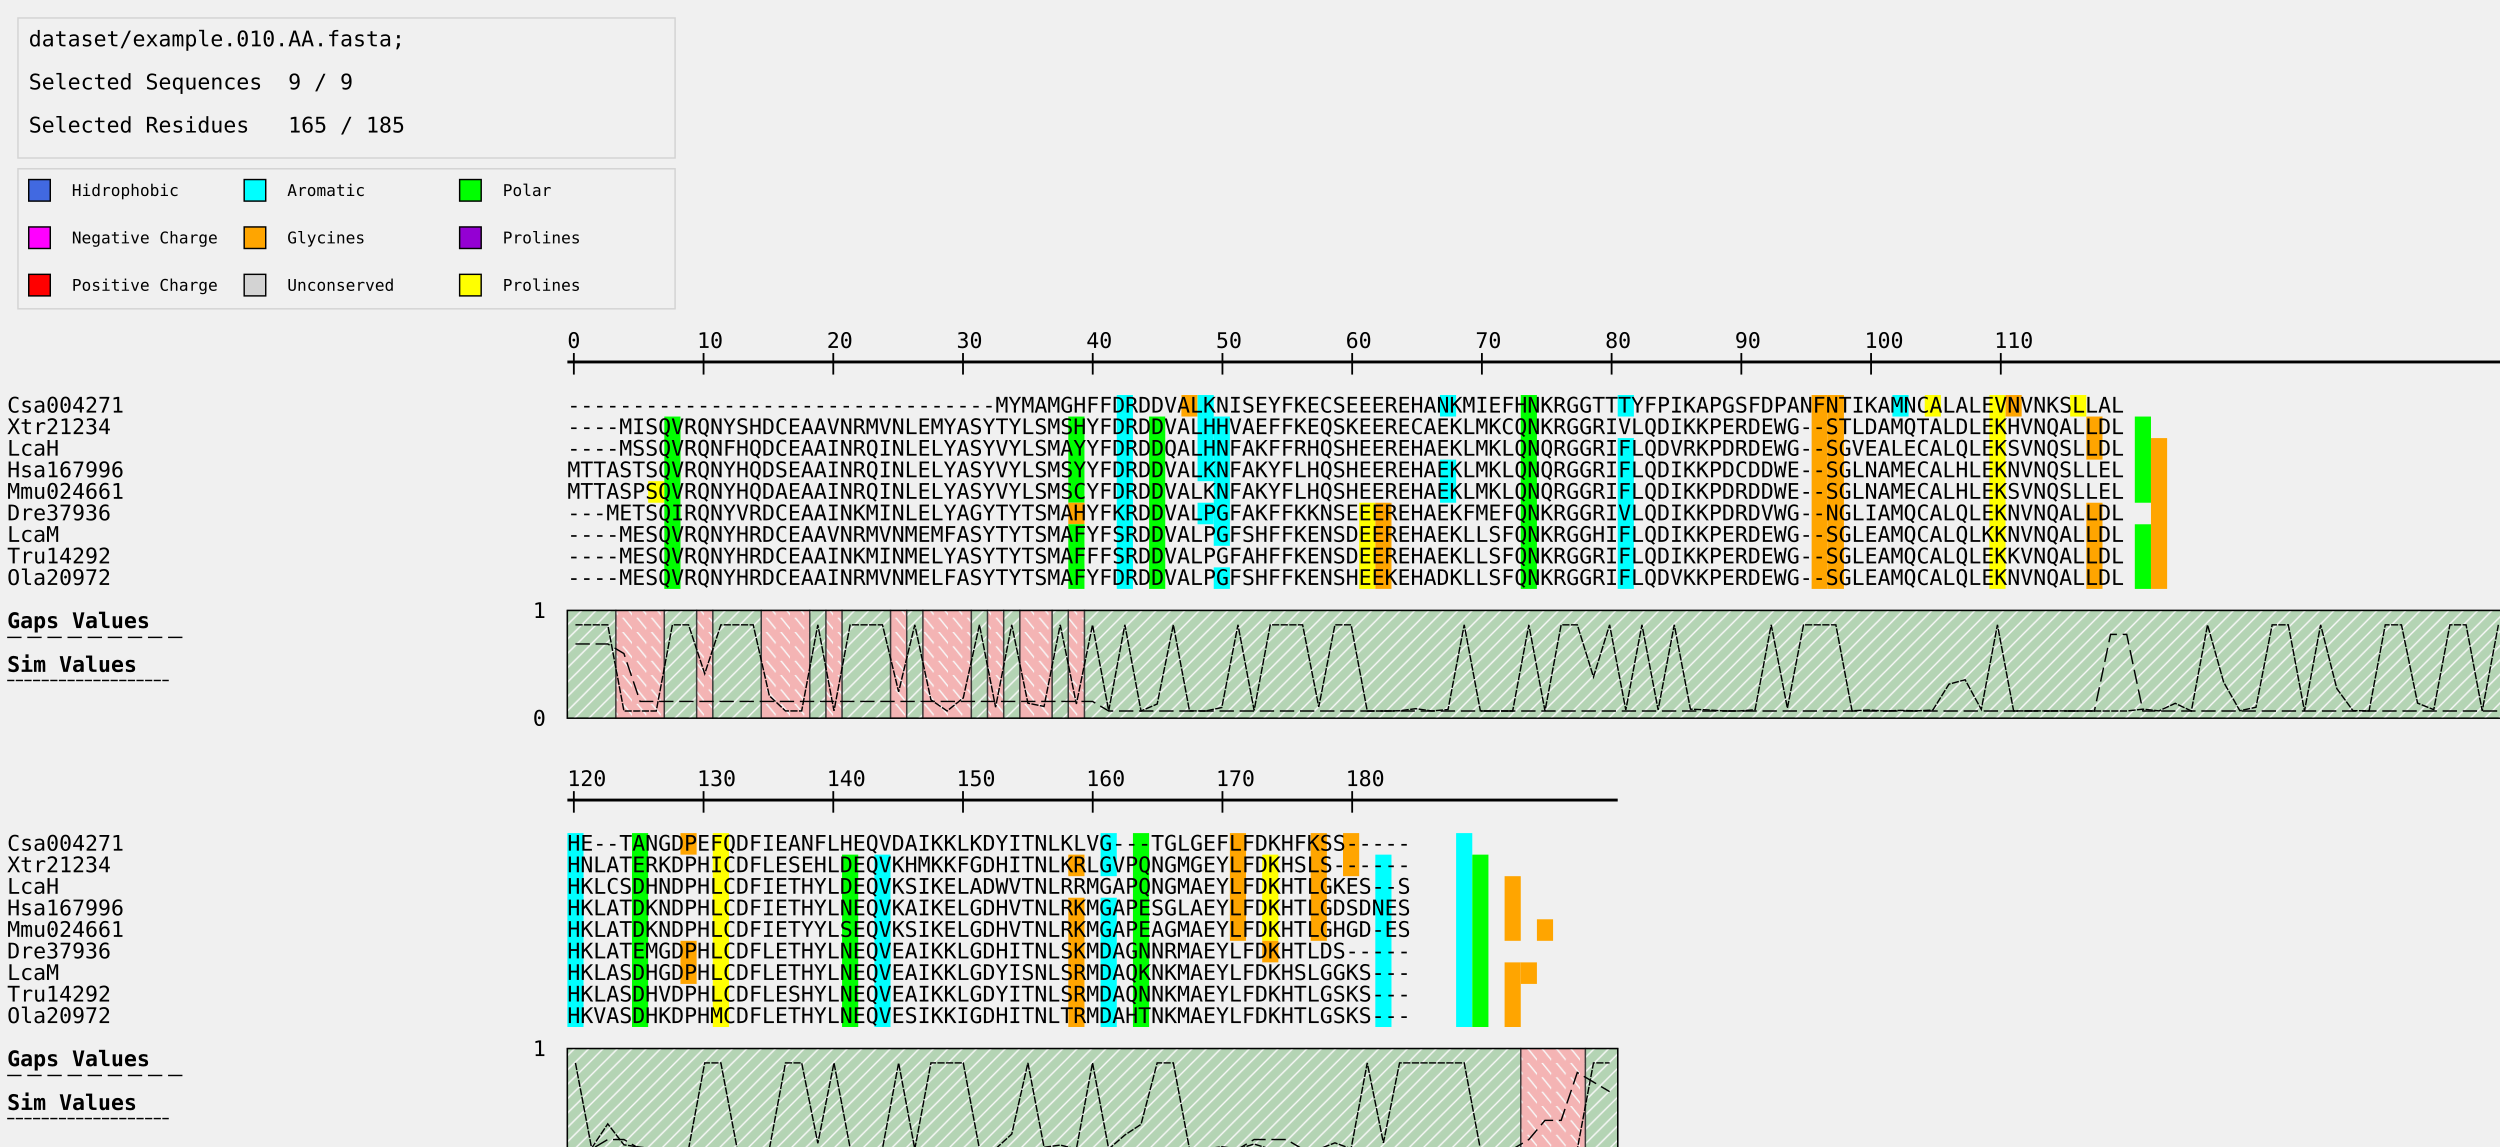
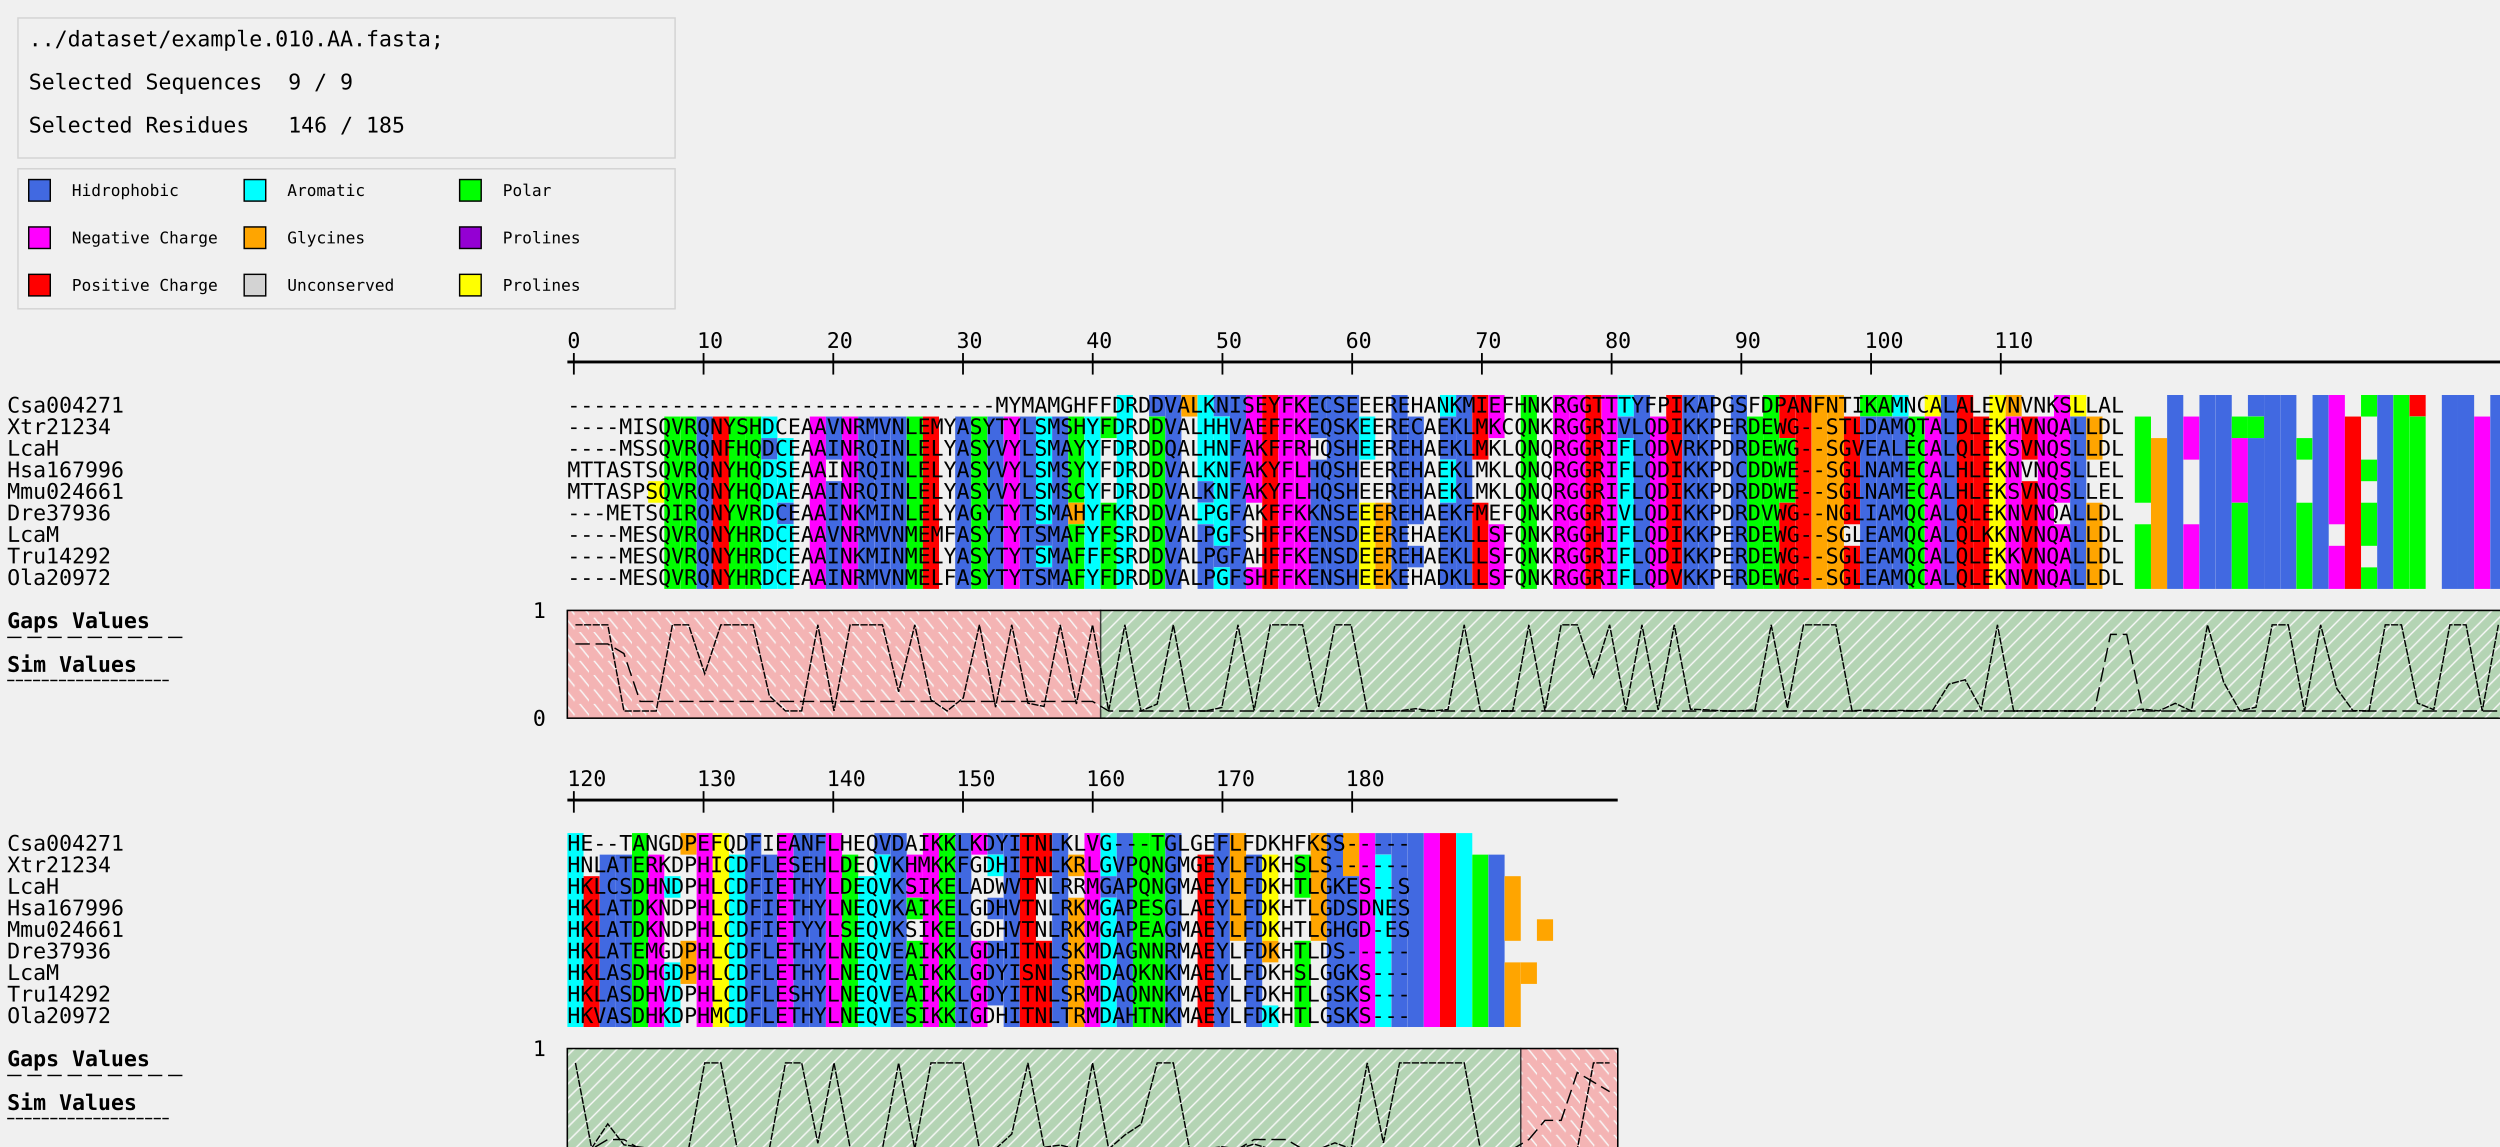
<svg xmlns="http://www.w3.org/2000/svg" version="1.1" viewbox="0 0 1750 845">
-   <pattern id="selected_term_pattern" patternUnits="userSpaceOnUse" width="10" height="10">
+   <pattern id="selected_terminal_pattern" patternUnits="userSpaceOnUse" width="10" height="10">
    <rect width="10" height="10" fill="green" opacity="0.5" />
    <path d="M-1,1 l2,-2 M0,10 l10,-10 M9,11 l2,-2" stroke="white" stroke-width="1" />
  </pattern>
-   <pattern id="rejected_term" patternUnits="userSpaceOnUse" width="10" height="10">
+   <pattern id="rejected_terminal" patternUnits="userSpaceOnUse" width="10" height="10">
    <rect width="10" height="10" fill="red" opacity="0.5" />
    <path d="M2,-2 l-1,1 M10,-10 l0,10 M2,-2 l9,11" stroke="white" stroke-width="1" />
  </pattern>
  <rect style="fill:none;stroke:lightgrey" height="97.5" width="457.5px" x="12.5px" y="12.5" />
-   <text font-family="monospace" font-size="15px" dy=".35em" x="20" y="27" kerning="0" text-anchor="start" lengthAdjust="spacingAndGlyphs" textLength="326.25" style="font-weight:100" xml:space="preserve">dataset/example.010.AA.fasta;</text>
+   <text font-family="monospace" font-size="15px" dy=".35em" x="20" y="27" kerning="0" text-anchor="start" lengthAdjust="spacingAndGlyphs" textLength="360" style="font-weight:100" xml:space="preserve">../dataset/example.010.AA.fasta;</text>
  <text font-family="monospace" font-size="15px" dy=".35em" x="20" y="57" kerning="0" text-anchor="start" lengthAdjust="spacingAndGlyphs" textLength="243.75" style="font-weight:100" xml:space="preserve">Selected Sequences 	9 / 9</text>
-   <text font-family="monospace" font-size="15px" dy=".35em" x="20" y="87" kerning="0" text-anchor="start" lengthAdjust="spacingAndGlyphs" textLength="282.75" style="font-weight:100" xml:space="preserve">Selected Residues 		165 / 185</text>
+   <text font-family="monospace" font-size="15px" dy=".35em" x="20" y="87" kerning="0" text-anchor="start" lengthAdjust="spacingAndGlyphs" textLength="282.75" style="font-weight:100" xml:space="preserve">Selected Residues 		146 / 185</text>
  <rect style="fill:none;stroke:lightgrey" height="97.5" width="457.5px" x="12.5px" y="117.5" />
  <rect style="fill:royalblue;stroke:black;stroke-width:1px" height="15" width="15px" x="20px" y="125" />
  <text font-family="monospace" font-size="11.25px" dy=".35em" x="50" y="132.5" kerning="0" text-anchor="start" lengthAdjust="spacingAndGlyphs" textLength="82.5" style="font-weight:100" xml:space="preserve">Hidrophobic</text>
  <rect style="fill:aqua;stroke:black;stroke-width:1px" height="15" width="15px" x="170px" y="125" />
  <text font-family="monospace" font-size="11.25px" dy=".35em" x="200" y="132.5" kerning="0" text-anchor="start" lengthAdjust="spacingAndGlyphs" textLength="60" style="font-weight:100" xml:space="preserve">Aromatic</text>
  <rect style="fill:lime;stroke:black;stroke-width:1px" height="15" width="15px" x="320px" y="125" />
  <text font-family="monospace" font-size="11.25px" dy=".35em" x="350" y="132.5" kerning="0" text-anchor="start" lengthAdjust="spacingAndGlyphs" textLength="37.5" style="font-weight:100" xml:space="preserve">Polar</text>
  <rect style="fill:magenta;stroke:black;stroke-width:1px" height="15" width="15px" x="20px" y="158" />
  <text font-family="monospace" font-size="11.25px" dy=".35em" x="50" y="165.5" kerning="0" text-anchor="start" lengthAdjust="spacingAndGlyphs" textLength="112.5" style="font-weight:100" xml:space="preserve">Negative Charge</text>
  <rect style="fill:orange;stroke:black;stroke-width:1px" height="15" width="15px" x="170px" y="158" />
  <text font-family="monospace" font-size="11.25px" dy=".35em" x="200" y="165.5" kerning="0" text-anchor="start" lengthAdjust="spacingAndGlyphs" textLength="60" style="font-weight:100" xml:space="preserve">Glycines</text>
  <rect style="fill:darkviolet;stroke:black;stroke-width:1px" height="15" width="15px" x="320px" y="158" />
  <text font-family="monospace" font-size="11.25px" dy=".35em" x="350" y="165.5" kerning="0" text-anchor="start" lengthAdjust="spacingAndGlyphs" textLength="60" style="font-weight:100" xml:space="preserve">Prolines</text>
  <rect style="fill:red;stroke:black;stroke-width:1px" height="15" width="15px" x="20px" y="191" />
  <text font-family="monospace" font-size="11.25px" dy=".35em" x="50" y="198.5" kerning="0" text-anchor="start" lengthAdjust="spacingAndGlyphs" textLength="112.5" style="font-weight:100" xml:space="preserve">Positive Charge</text>
  <rect style="fill:lightgrey;stroke:black;stroke-width:1px" height="15" width="15px" x="170px" y="191" />
  <text font-family="monospace" font-size="11.25px" dy=".35em" x="200" y="198.5" kerning="0" text-anchor="start" lengthAdjust="spacingAndGlyphs" textLength="82.5" style="font-weight:100" xml:space="preserve">Unconserved</text>
  <rect style="fill:yellow;stroke:black;stroke-width:1px" height="15" width="15px" x="320px" y="191" />
  <text font-family="monospace" font-size="11.25px" dy=".35em" x="350" y="198.5" kerning="0" text-anchor="start" lengthAdjust="spacingAndGlyphs" textLength="60" style="font-weight:100" xml:space="preserve">Prolines</text>
  <text font-family="monospace" font-size="15px" dy=".35em" x="395" y="237" kerning="0" text-anchor="start" lengthAdjust="spacingAndGlyphs" textLength="1350" style="font-weight:100" xml:space="preserve">0         10        20        30        40        50        60        70        80        90        100       110       </text>
  <text font-family="monospace" font-size="15px" dy=".35em" x="395" y="252" kerning="0" text-anchor="start" lengthAdjust="spacingAndGlyphs" textLength="1350" style="font-weight:100" xml:space="preserve">|         |         |         |         |         |         |         |         |         |         |         |         </text>
  <line x1="395" x2="1745" y1="252" y2="252" style="stroke:rgb(0,0,0);stroke-width:2" />
  <rect style="fill:yellow" height="15" width="11.25px" x="451.25" y="335" />
  <rect style="fill:lime" height="120" width="11.25px" x="462.5" y="290" />
+   <rect style="fill:lime" height="120" width="11.25px" x="473.75" y="290" />
+   <rect style="fill:royalblue" height="120" width="11.25px" x="485" y="290" />
+   <rect style="fill:red" height="120" width="11.25px" x="496.25" y="290" />
+   <rect style="fill:lime" height="120" width="11.25px" x="507.5" y="290" />
+   <rect style="fill:lime" height="120" width="11.25px" x="518.75" y="290" />
+   <rect style="fill:aqua" height="15" width="11.25px" x="530" y="290" />
+   <rect style="fill:royalblue" height="15" width="11.25px" x="530" y="305" />
+   <rect style="fill:aqua" height="90" width="11.25px" x="530" y="320" />
+   <rect style="fill:aqua" height="45" width="11.25px" x="541.25" y="305" />
+   <rect style="fill:royalblue" height="15" width="11.25px" x="541.25" y="350" />
+   <rect style="fill:aqua" height="45" width="11.25px" x="541.25" y="365" />
+   <rect style="fill:magenta" height="120" width="11.25px" x="563.75" y="290" />
+   <rect style="fill:royalblue" height="30" width="11.25px" x="575" y="290" />
+   <rect style="fill:royalblue" height="75" width="11.25px" x="575" y="335" />
+   <rect style="fill:magenta" height="120" width="11.25px" x="586.25" y="290" />
+   <rect style="fill:royalblue" height="120" width="11.25px" x="597.5" y="290" />
+   <rect style="fill:royalblue" height="120" width="11.25px" x="608.75" y="290" />
+   <rect style="fill:royalblue" height="120" width="11.25px" x="620" y="290" />
+   <rect style="fill:lime" height="120" width="11.25px" x="631.25" y="290" />
+   <rect style="fill:red" height="120" width="11.25px" x="642.5" y="290" />
+   <rect style="fill:royalblue" height="120" width="11.25px" x="665" y="290" />
+   <rect style="fill:lime" height="120" width="11.25px" x="676.25" y="290" />
+   <rect style="fill:royalblue" height="120" width="11.25px" x="687.5" y="290" />
+   <rect style="fill:magenta" height="120" width="11.25px" x="698.75" y="290" />
+   <rect style="fill:royalblue" height="120" width="11.25px" x="710" y="290" />
+   <rect style="fill:aqua" height="75" width="11.25px" x="721.25" y="290" />
+   <rect style="fill:royalblue" height="15" width="11.25px" x="721.25" y="365" />
+   <rect style="fill:aqua" height="15" width="11.25px" x="721.25" y="380" />
+   <rect style="fill:royalblue" height="15" width="11.25px" x="721.25" y="395" />
+   <rect style="fill:royalblue" height="120" width="11.25px" x="732.5" y="290" />
  <rect style="fill:lime" height="60" width="11.25px" x="743.75" y="290" />
  <rect style="fill:orange" height="15" width="11.25px" x="743.75" y="350" />
  <rect style="fill:lime" height="45" width="11.25px" x="743.75" y="365" />
+   <rect style="fill:aqua" height="120" width="11.25px" x="755" y="290" />
+   <rect style="fill:lime" height="15" width="11.25px" x="766.25" y="290" />
+   <rect style="fill:lime" height="60" width="11.25px" x="766.25" y="350" />
  <rect style="fill:aqua" height="135" width="11.25px" x="777.5" y="275" />
+   <rect style="fill:royalblue" height="15" width="11.25px" x="800" y="275" />
  <rect style="fill:lime" height="120" width="11.25px" x="800" y="290" />
+   <rect style="fill:royalblue" height="135" width="11.25px" x="811.25" y="275" />
  <rect style="fill:orange" height="15" width="11.25px" x="822.5" y="275" />
  <rect style="fill:aqua" height="60" width="11.25px" x="833.75" y="275" />
+   <rect style="fill:royalblue" height="15" width="11.25px" x="833.75" y="335" />
  <rect style="fill:aqua" height="15" width="11.25px" x="833.75" y="350" />
+   <rect style="fill:royalblue" height="45" width="11.25px" x="833.75" y="365" />
+   <rect style="fill:royalblue" height="15" width="11.25px" x="845" y="275" />
  <rect style="fill:aqua" height="90" width="11.25px" x="845" y="290" />
+   <rect style="fill:royalblue" height="15" width="11.25px" x="845" y="380" />
  <rect style="fill:aqua" height="15" width="11.25px" x="845" y="395" />
+   <rect style="fill:royalblue" height="135" width="11.25px" x="856.25" y="275" />
+   <rect style="fill:magenta" height="75" width="11.25px" x="867.5" y="275" />
+   <rect style="fill:magenta" height="15" width="11.25px" x="867.5" y="395" />
+   <rect style="fill:red" height="135" width="11.25px" x="878.75" y="275" />
+   <rect style="fill:magenta" height="135" width="11.25px" x="890" y="275" />
+   <rect style="fill:magenta" height="135" width="11.25px" x="901.25" y="275" />
+   <rect style="fill:royalblue" height="30" width="11.25px" x="912.5" y="275" />
+   <rect style="fill:royalblue" height="90" width="11.25px" x="912.5" y="320" />
+   <rect style="fill:royalblue" height="135" width="11.25px" x="923.75" y="275" />
+   <rect style="fill:royalblue" height="135" width="11.25px" x="935" y="275" />
+   <rect style="fill:aqua" height="30" width="11.25px" x="946.25" y="290" />
  <rect style="fill:yellow" height="60" width="11.25px" x="946.25" y="350" />
  <rect style="fill:orange" height="60" width="11.25px" x="957.5" y="350" />
+   <rect style="fill:royalblue" height="135" width="11.25px" x="968.75" y="275" />
+   <rect style="fill:royalblue" height="75" width="11.25px" x="980" y="290" />
+   <rect style="fill:royalblue" height="15" width="11.25px" x="980" y="380" />
  <rect style="fill:aqua" height="15" width="11.25px" x="1002.5" y="275" />
+   <rect style="fill:royalblue" height="30" width="11.25px" x="1002.5" y="290" />
  <rect style="fill:aqua" height="30" width="11.25px" x="1002.5" y="320" />
+   <rect style="fill:royalblue" height="60" width="11.25px" x="1002.5" y="350" />
+   <rect style="fill:royalblue" height="135" width="11.25px" x="1013.75" y="275" />
+   <rect style="fill:red" height="45" width="11.25px" x="1025" y="275" />
+   <rect style="fill:red" height="60" width="11.25px" x="1025" y="350" />
+   <rect style="fill:magenta" height="30" width="11.25px" x="1036.25" y="275" />
+   <rect style="fill:magenta" height="45" width="11.25px" x="1036.25" y="365" />
  <rect style="fill:lime" height="135" width="11.25px" x="1058.75" y="275" />
+   <rect style="fill:magenta" height="135" width="11.25px" x="1081.25" y="275" />
+   <rect style="fill:magenta" height="135" width="11.25px" x="1092.5" y="275" />
+   <rect style="fill:red" height="135" width="11.25px" x="1103.75" y="275" />
+   <rect style="fill:magenta" height="135" width="11.25px" x="1115" y="275" />
  <rect style="fill:aqua" height="15" width="11.25px" x="1126.25" y="275" />
+   <rect style="fill:royalblue" height="15" width="11.25px" x="1126.25" y="290" />
  <rect style="fill:aqua" height="105" width="11.25px" x="1126.25" y="305" />
+   <rect style="fill:royalblue" height="135" width="11.25px" x="1137.5" y="275" />
+   <rect style="fill:magenta" height="120" width="11.25px" x="1148.75" y="290" />
+   <rect style="fill:red" height="135" width="11.25px" x="1160" y="275" />
+   <rect style="fill:royalblue" height="135" width="11.25px" x="1171.25" y="275" />
+   <rect style="fill:royalblue" height="135" width="11.25px" x="1182.5" y="275" />
+   <rect style="fill:royalblue" height="135" width="11.25px" x="1205" y="275" />
+   <rect style="fill:lime" height="120" width="11.25px" x="1216.25" y="290" />
+   <rect style="fill:lime" height="135" width="11.25px" x="1227.5" y="275" />
+   <rect style="fill:red" height="30" width="11.25px" x="1238.75" y="275" />
+   <rect style="fill:lime" height="45" width="11.25px" x="1238.75" y="305" />
+   <rect style="fill:red" height="60" width="11.25px" x="1238.75" y="350" />
+   <rect style="fill:red" height="135" width="11.25px" x="1250" y="275" />
  <rect style="fill:orange" height="135" width="11.25px" x="1261.25" y="275" />
  <rect style="fill:orange" height="135" width="11.25px" x="1272.5" y="275" />
+   <rect style="fill:red" height="75" width="11.25px" x="1283.75" y="290" />
+   <rect style="fill:red" height="30" width="11.25px" x="1283.75" y="380" />
+   <rect style="fill:lime" height="15" width="11.25px" x="1295" y="275" />
+   <rect style="fill:royalblue" height="120" width="11.25px" x="1295" y="290" />
+   <rect style="fill:lime" height="15" width="11.25px" x="1306.25" y="275" />
+   <rect style="fill:royalblue" height="120" width="11.25px" x="1306.25" y="290" />
  <rect style="fill:aqua" height="15" width="11.25px" x="1317.5" y="275" />
+   <rect style="fill:royalblue" height="120" width="11.25px" x="1317.5" y="290" />
+   <rect style="fill:lime" height="120" width="11.25px" x="1328.75" y="290" />
  <rect style="fill:yellow" height="15" width="11.25px" x="1340" y="275" />
+   <rect style="fill:magenta" height="120" width="11.25px" x="1340" y="290" />
+   <rect style="fill:royalblue" height="135" width="11.25px" x="1351.25" y="275" />
+   <rect style="fill:red" height="135" width="11.25px" x="1362.5" y="275" />
+   <rect style="fill:red" height="120" width="11.25px" x="1373.75" y="290" />
  <rect style="fill:yellow" height="135" width="11.25px" x="1385" y="275" />
  <rect style="fill:orange" height="15" width="11.25px" x="1396.25" y="275" />
+   <rect style="fill:magenta" height="120" width="11.25px" x="1396.25" y="290" />
+   <rect style="fill:red" height="30" width="11.25px" x="1407.5" y="290" />
+   <rect style="fill:red" height="75" width="11.25px" x="1407.5" y="335" />
+   <rect style="fill:magenta" height="120" width="11.25px" x="1418.75" y="290" />
+   <rect style="fill:magenta" height="75" width="11.25px" x="1430" y="275" />
+   <rect style="fill:magenta" height="45" width="11.25px" x="1430" y="365" />
  <rect style="fill:yellow" height="15" width="11.25px" x="1441.25" y="275" />
+   <rect style="fill:royalblue" height="120" width="11.25px" x="1441.25" y="290" />
  <rect style="fill:orange" height="30" width="11.25px" x="1452.5" y="290" />
  <rect style="fill:orange" height="60" width="11.25px" x="1452.5" y="350" />
  <rect style="fill:lime" height="60" width="11.25px" x="1486.25" y="290" />
  <rect style="fill:lime" height="45" width="11.25px" x="1486.25" y="365" />
  <rect style="fill:orange" height="105" width="11.25px" x="1497.5" y="305" />
+   <rect style="fill:royalblue" height="135" width="11.25px" x="1508.75" y="275" />
+   <rect style="fill:magenta" height="30" width="11.25px" x="1520" y="290" />
+   <rect style="fill:magenta" height="45" width="11.25px" x="1520" y="365" />
+   <rect style="fill:royalblue" height="135" width="11.25px" x="1531.25" y="275" />
+   <rect style="fill:royalblue" height="135" width="11.25px" x="1542.5" y="275" />
+   <rect style="fill:lime" height="15" width="11.25px" x="1553.75" y="290" />
+   <rect style="fill:magenta" height="45" width="11.25px" x="1553.75" y="305" />
+   <rect style="fill:lime" height="60" width="11.25px" x="1553.75" y="350" />
+   <rect style="fill:royalblue" height="15" width="11.25px" x="1565" y="275" />
+   <rect style="fill:lime" height="15" width="11.25px" x="1565" y="290" />
+   <rect style="fill:royalblue" height="105" width="11.25px" x="1565" y="305" />
+   <rect style="fill:royalblue" height="135" width="11.25px" x="1576.25" y="275" />
+   <rect style="fill:royalblue" height="135" width="11.25px" x="1587.5" y="275" />
+   <rect style="fill:lime" height="15" width="11.25px" x="1598.75" y="305" />
+   <rect style="fill:lime" height="60" width="11.25px" x="1598.75" y="350" />
+   <rect style="fill:royalblue" height="135" width="11.25px" x="1610" y="275" />
+   <rect style="fill:magenta" height="90" width="11.25px" x="1621.25" y="275" />
+   <rect style="fill:magenta" height="30" width="11.25px" x="1621.25" y="380" />
+   <rect style="fill:red" height="120" width="11.25px" x="1632.5" y="290" />
+   <rect style="fill:lime" height="15" width="11.25px" x="1643.75" y="275" />
+   <rect style="fill:lime" height="15" width="11.25px" x="1643.75" y="320" />
+   <rect style="fill:lime" height="30" width="11.25px" x="1643.75" y="350" />
+   <rect style="fill:lime" height="15" width="11.25px" x="1643.75" y="395" />
+   <rect style="fill:royalblue" height="135" width="11.25px" x="1655" y="275" />
+   <rect style="fill:lime" height="135" width="11.25px" x="1666.25" y="275" />
+   <rect style="fill:red" height="15" width="11.25px" x="1677.5" y="275" />
+   <rect style="fill:lime" height="120" width="11.25px" x="1677.5" y="290" />
+   <rect style="fill:royalblue" height="135" width="11.25px" x="1700" y="275" />
+   <rect style="fill:royalblue" height="135" width="11.25px" x="1711.25" y="275" />
+   <rect style="fill:magenta" height="120" width="11.25px" x="1722.5" y="290" />
+   <rect style="fill:royalblue" height="135" width="11.25px" x="1733.75" y="275" />
  <text font-family="monospace" font-size="15px" dy=".35em" x="5" y="282" kerning="0" text-anchor="start" textLength="101.25" style="font-weight:100">Csa004271</text>
  <text font-family="monospace" font-size="15px" dy=".35em" x="395" y="282" kerning="0" text-anchor="start" lengthAdjust="spacingAndGlyphs" textLength="1350" style="font-weight:100">---------------------------------MYMAMGHFFDRDDVALKNISEYFKECSEEEREHANKMIEFHNKRGGTTTYFPIKAPGSFDPANFNTIKAMNCALALEVNVNKSLLAL</text>
  <text font-family="monospace" font-size="15px" dy=".35em" x="5" y="297" kerning="0" text-anchor="start" textLength="90" style="font-weight:100">Xtr21234</text>
  <text font-family="monospace" font-size="15px" dy=".35em" x="395" y="297" kerning="0" text-anchor="start" lengthAdjust="spacingAndGlyphs" textLength="1350" style="font-weight:100">----MISQVRQNYSHDCEAAVNRMVNLEMYASYTYLSMSHYFDRDDVALHHVAEFFKEQSKEERECAEKLMKCQNKRGGRIVLQDIKKPERDEWG--STLDAMQTALDLEKHVNQALLDL</text>
  <text font-family="monospace" font-size="15px" dy=".35em" x="5" y="312" kerning="0" text-anchor="start" textLength="45" style="font-weight:100">LcaH</text>
  <text font-family="monospace" font-size="15px" dy=".35em" x="395" y="312" kerning="0" text-anchor="start" lengthAdjust="spacingAndGlyphs" textLength="1350" style="font-weight:100">----MSSQVRQNFHQDCEAAINRQINLELYASYVYLSMAYYFDRDDQALHNFAKFFRHQSHEEREHAEKLMKLQNQRGGRIFLQDVRKPDRDEWG--SGVEALECALQLEKSVNQSLLDL</text>
  <text font-family="monospace" font-size="15px" dy=".35em" x="5" y="327" kerning="0" text-anchor="start" textLength="101.25" style="font-weight:100">Hsa167996</text>
  <text font-family="monospace" font-size="15px" dy=".35em" x="395" y="327" kerning="0" text-anchor="start" lengthAdjust="spacingAndGlyphs" textLength="1350" style="font-weight:100">MTTASTSQVRQNYHQDSEAAINRQINLELYASYVYLSMSYYFDRDDVALKNFAKYFLHQSHEEREHAEKLMKLQNQRGGRIFLQDIKKPDCDDWE--SGLNAMECALHLEKNVNQSLLEL</text>
  <text font-family="monospace" font-size="15px" dy=".35em" x="5" y="342" kerning="0" text-anchor="start" textLength="101.25" style="font-weight:100">Mmu024661</text>
  <text font-family="monospace" font-size="15px" dy=".35em" x="395" y="342" kerning="0" text-anchor="start" lengthAdjust="spacingAndGlyphs" textLength="1350" style="font-weight:100">MTTASPSQVRQNYHQDAEAAINRQINLELYASYVYLSMSCYFDRDDVALKNFAKYFLHQSHEEREHAEKLMKLQNQRGGRIFLQDIKKPDRDDWE--SGLNAMECALHLEKSVNQSLLEL</text>
  <text font-family="monospace" font-size="15px" dy=".35em" x="5" y="357" kerning="0" text-anchor="start" textLength="90" style="font-weight:100">Dre37936</text>
  <text font-family="monospace" font-size="15px" dy=".35em" x="395" y="357" kerning="0" text-anchor="start" lengthAdjust="spacingAndGlyphs" textLength="1350" style="font-weight:100">---METSQIRQNYVRDCEAAINKMINLELYAGYTYTSMAHYFKRDDVALPGFAKFFKKNSEEEREHAEKFMEFQNKRGGRIVLQDIKKPDRDVWG--NGLIAMQCALQLEKNVNQALLDL</text>
  <text font-family="monospace" font-size="15px" dy=".35em" x="5" y="372" kerning="0" text-anchor="start" textLength="45" style="font-weight:100">LcaM</text>
  <text font-family="monospace" font-size="15px" dy=".35em" x="395" y="372" kerning="0" text-anchor="start" lengthAdjust="spacingAndGlyphs" textLength="1350" style="font-weight:100">----MESQVRQNYHRDCEAAVNRMVNMEMFASYTYTSMAFYFSRDDVALPGFSHFFKENSDEEREHAEKLLSFQNKRGGHIFLQDIKKPERDEWG--SGLEAMQCALQLKKNVNQALLDL</text>
  <text font-family="monospace" font-size="15px" dy=".35em" x="5" y="387" kerning="0" text-anchor="start" textLength="90" style="font-weight:100">Tru14292</text>
  <text font-family="monospace" font-size="15px" dy=".35em" x="395" y="387" kerning="0" text-anchor="start" lengthAdjust="spacingAndGlyphs" textLength="1350" style="font-weight:100">----MESQVRQNYHRDCEAAINKMINMELYASYTYTSMAFFFSRDDVALPGFAHFFKENSDEEREHAEKLLSFQNKRGGRIFLQDIKKPERDEWG--SGLEAMQCALQLEKKVNQALLDL</text>
  <text font-family="monospace" font-size="15px" dy=".35em" x="5" y="402" kerning="0" text-anchor="start" textLength="90" style="font-weight:100">Ola20972</text>
  <text font-family="monospace" font-size="15px" dy=".35em" x="395" y="402" kerning="0" text-anchor="start" lengthAdjust="spacingAndGlyphs" textLength="1350" style="font-weight:100">----MESQVRQNYHRDCEAAINRMVNMELFASYTYTSMAFYFDRDDVALPGFSHFFKENSHEEKEHADKLLSFQNKRGGRIFLQDVKKPERDEWG--SGLEAMQCALQLEKNVNQALLDL</text>
  <rect style="fill:none;stroke:black" height="75" width="1350px" x="395" y="425" />
-   <rect style="fill:url(#selected_term_pattern);stroke:black" height="75" width="33.75px" opacity="0.5" x="395" y="425" />
-   <rect style="fill:url(#rejected_term);stroke:black" height="75" width="33.75px" opacity="0.5" x="428.75" y="425" />
-   <rect style="fill:url(#selected_term_pattern);stroke:black" height="75" width="22.5px" opacity="0.5" x="462.5" y="425" />
-   <rect style="fill:url(#rejected_term);stroke:black" height="75" width="11.25px" opacity="0.5" x="485" y="425" />
-   <rect style="fill:url(#selected_term_pattern);stroke:black" height="75" width="33.75px" opacity="0.5" x="496.25" y="425" />
-   <rect style="fill:url(#rejected_term);stroke:black" height="75" width="33.75px" opacity="0.5" x="530" y="425" />
-   <rect style="fill:url(#selected_term_pattern);stroke:black" height="75" width="11.25px" opacity="0.5" x="563.75" y="425" />
-   <rect style="fill:url(#rejected_term);stroke:black" height="75" width="11.25px" opacity="0.5" x="575" y="425" />
-   <rect style="fill:url(#selected_term_pattern);stroke:black" height="75" width="33.75px" opacity="0.5" x="586.25" y="425" />
-   <rect style="fill:url(#rejected_term);stroke:black" height="75" width="11.25px" opacity="0.5" x="620" y="425" />
-   <rect style="fill:url(#selected_term_pattern);stroke:black" height="75" width="11.25px" opacity="0.5" x="631.25" y="425" />
-   <rect style="fill:url(#rejected_term);stroke:black" height="75" width="33.75px" opacity="0.5" x="642.5" y="425" />
-   <rect style="fill:url(#selected_term_pattern);stroke:black" height="75" width="11.25px" opacity="0.5" x="676.25" y="425" />
-   <rect style="fill:url(#rejected_term);stroke:black" height="75" width="11.25px" opacity="0.5" x="687.5" y="425" />
-   <rect style="fill:url(#selected_term_pattern);stroke:black" height="75" width="11.25px" opacity="0.5" x="698.75" y="425" />
-   <rect style="fill:url(#rejected_term);stroke:black" height="75" width="22.5px" opacity="0.5" x="710" y="425" />
-   <rect style="fill:url(#selected_term_pattern);stroke:black" height="75" width="11.25px" opacity="0.5" x="732.5" y="425" />
-   <rect style="fill:url(#rejected_term);stroke:black" height="75" width="11.25px" opacity="0.5" x="743.75" y="425" />
-   <rect style="fill:url(#selected_term_pattern);stroke:black" height="75" width="990px" opacity="0.5" x="755" y="425" />
+   <rect style="fill:url(#rejected_terminal);stroke:black" height="75" width="371.25px" opacity="0.5" x="395" y="425" />
+   <rect style="fill:url(#selected_terminal_pattern);stroke:black" height="75" width="978.75px" opacity="0.5" x="766.25" y="425" />
  <text font-family="monospace" font-size="15px" dy=".35em" x="380" y="425" kerning="0" text-anchor="end" lengthAdjust="spacingAndGlyphs" style="font-weight:100" xml:space="preserve">1</text>
  <text font-family="monospace" font-size="15px" dy=".35em" x="380" y="500" kerning="0" text-anchor="end" lengthAdjust="spacingAndGlyphs" style="font-weight:100" xml:space="preserve">0</text>
-   <polyline style="fill:none;stroke:black;stroke-width:1" stroke-dasharray="10,4" id="GapsLine0" points="400.625,448.333 411.875,448.333 423.125,448.333 434.375,455 445.625,488.333 456.875,488.333 468.125,488.333 479.375,488.333 490.625,488.333 501.875,488.333 513.125,488.333 524.375,488.333 535.625,488.333 546.875,488.333 558.125,488.333 569.375,488.333 580.625,488.333 591.875,488.333 603.125,488.333 614.375,488.333 625.625,488.333 636.875,488.333 648.125,488.333 659.375,488.333 670.625,488.333 681.875,488.333 693.125,488.333 704.375,488.333 715.625,488.333 726.875,488.333 738.125,488.333 749.375,488.333 760.625,488.333 771.875,495 783.125,495 794.375,495 805.625,495 816.875,495 828.125,495 839.375,495 850.625,495 861.875,495 873.125,495 884.375,495 895.625,495 906.875,495 918.125,495 929.375,495 940.625,495 951.875,495 963.125,495 974.375,495 985.625,495 996.875,495 1008.12,495 1019.38,495 1030.62,495 1041.88,495 1053.12,495 1064.38,495 1075.62,495 1086.88,495 1098.12,495 1109.38,495 1120.62,495 1131.88,495 1143.12,495 1154.38,495 1165.62,495 1176.88,495 1188.12,495 1199.38,495 1210.62,495 1221.88,495 1233.12,495 1244.38,495 1255.62,495 1266.88,495 1278.12,495 1289.38,495 1300.62,495 1311.88,495 1323.12,495 1334.38,495 1345.62,495 1356.88,495 1368.12,495 1379.38,495 1390.62,495 1401.88,495 1413.12,495 1424.38,495 1435.62,495 1446.88,495 1458.12,495 1469.38,441.667 1480.62,441.667 1491.88,495 1503.12,495 1514.38,495 1525.62,495 1536.88,495 1548.12,495 1559.38,495 1570.62,495 1581.88,495 1593.12,495 1604.38,495 1615.62,495 1626.88,495 1638.12,495 1649.38,495 1660.62,495 1671.88,495 1683.12,495 1694.38,495 1705.62,495 1716.88,495 1728.12,495 1739.38,495 " />
-   <text font-family="monospace" font-size="15px" dy=".35em" x="5" y="432" kerning="0" text-anchor="start" id="GapsLabel0" textLength="123.75" style="font-weight:bold">Gaps Values</text>
-   <line x1="5" x2="128.75" y1="443.75" y2="443.75" style="stroke:rgb(0,0,0);stroke-width:1" stroke-dasharray="10,4" id="GapsSubLine0" />
-   <polyline style="fill:none;stroke:black;stroke-width:1" stroke-dasharray="5,1" id="SimLine0" points="400.625,435 411.875,435 423.125,435 434.375,494.994 445.625,494.985 456.875,494.999 468.125,435 479.375,435 490.625,469.038 501.875,435 513.125,435 524.375,435 535.625,484.413 546.875,494.965 558.125,494.937 569.375,435 580.625,494.927 591.875,435 603.125,435 614.375,435 625.625,481.636 636.875,435 648.125,487.226 659.375,494.978 670.625,485.9 681.875,435 693.125,492.34 704.375,435 715.625,489.535 726.875,491.829 738.125,435 749.375,490.139 760.625,435 771.875,494.966 783.125,435 794.375,494.973 805.625,490.135 816.875,435 828.125,494.903 839.375,494.999 850.625,492.562 861.875,435 873.125,494.646 884.375,435 895.625,435 906.875,435 918.125,492.145 929.375,435 940.625,435 951.875,494.997 963.125,494.986 974.375,494.841 985.625,493.383 996.875,494.984 1008.12,493.996 1019.38,435 1030.62,494.935 1041.88,494.958 1053.12,494.999 1064.38,435 1075.62,494.993 1086.88,435 1098.12,435 1109.38,471.292 1120.62,435 1131.88,494.282 1143.12,435 1154.38,494.222 1165.62,435 1176.88,493.729 1188.12,494.204 1199.38,494.907 1210.62,494.98 1221.88,494.143 1233.12,435 1244.38,493.021 1255.62,435 1266.88,435 1278.12,435 1289.38,494.836 1300.62,494.323 1311.88,494.988 1323.12,494.588 1334.38,494.898 1345.62,494.355 1356.88,476.31 1368.12,473.257 1379.38,493.901 1390.62,435 1401.88,494.963 1413.12,494.925 1424.38,494.946 1435.62,494.924 1446.88,494.979 1458.12,494.982 1469.38,495 1480.62,495 1491.88,493.728 1503.12,494.913 1514.38,489.658 1525.62,494.994 1536.88,435 1548.12,474.955 1559.38,494.808 1570.62,492.399 1581.88,435 1593.12,435 1604.38,494.995 1615.62,435 1626.88,479.381 1638.12,494.77 1649.38,494.88 1660.62,435 1671.88,435 1683.12,489.516 1694.38,494.071 1705.62,435 1716.88,435 1728.12,494.939 1739.38,435 " />
-   <text font-family="monospace" font-size="15px" dy=".35em" x="5" y="462.5" kerning="0" text-anchor="start" id="SimLabel0" textLength="112.5" style="font-weight:bold">Sim Values</text>
-   <line x1="5" x2="117.5" y1="473.75" y2="473.75" style="stroke:rgb(0,0,0);stroke-width:1" stroke-dasharray="5,1" id="SimSubLine0" />
-   <text font-family="monospace" font-size="15px" dy=".35em" x="395" y="542" kerning="0" text-anchor="start" lengthAdjust="spacingAndGlyphs" textLength="731.25" style="font-weight:100" xml:space="preserve">120       130       140       150       160       170       180       </text>
-   <text font-family="monospace" font-size="15px" dy=".35em" x="395" y="557" kerning="0" text-anchor="start" lengthAdjust="spacingAndGlyphs" textLength="731.25" style="font-weight:100" xml:space="preserve">|         |         |         |         |         |         |         </text>
+   <polyline style="fill:none;stroke:black;stroke-width:1" stroke-dasharray="10,4" id="GapsLine_terminal0" points="400.625,448.333 411.875,448.333 423.125,448.333 434.375,455 445.625,488.333 456.875,488.333 468.125,488.333 479.375,488.333 490.625,488.333 501.875,488.333 513.125,488.333 524.375,488.333 535.625,488.333 546.875,488.333 558.125,488.333 569.375,488.333 580.625,488.333 591.875,488.333 603.125,488.333 614.375,488.333 625.625,488.333 636.875,488.333 648.125,488.333 659.375,488.333 670.625,488.333 681.875,488.333 693.125,488.333 704.375,488.333 715.625,488.333 726.875,488.333 738.125,488.333 749.375,488.333 760.625,488.333 771.875,495 783.125,495 794.375,495 805.625,495 816.875,495 828.125,495 839.375,495 850.625,495 861.875,495 873.125,495 884.375,495 895.625,495 906.875,495 918.125,495 929.375,495 940.625,495 951.875,495 963.125,495 974.375,495 985.625,495 996.875,495 1008.12,495 1019.38,495 1030.62,495 1041.88,495 1053.12,495 1064.38,495 1075.62,495 1086.88,495 1098.12,495 1109.38,495 1120.62,495 1131.88,495 1143.12,495 1154.38,495 1165.62,495 1176.88,495 1188.12,495 1199.38,495 1210.62,495 1221.88,495 1233.12,495 1244.38,495 1255.62,495 1266.88,495 1278.12,495 1289.38,495 1300.62,495 1311.88,495 1323.12,495 1334.38,495 1345.62,495 1356.88,495 1368.12,495 1379.38,495 1390.62,495 1401.88,495 1413.12,495 1424.38,495 1435.62,495 1446.88,495 1458.12,495 1469.38,441.667 1480.62,441.667 1491.88,495 1503.12,495 1514.38,495 1525.62,495 1536.88,495 1548.12,495 1559.38,495 1570.62,495 1581.88,495 1593.12,495 1604.38,495 1615.62,495 1626.88,495 1638.12,495 1649.38,495 1660.62,495 1671.88,495 1683.12,495 1694.38,495 1705.62,495 1716.88,495 1728.12,495 1739.38,495 " />
+   <text font-family="monospace" font-size="15px" dy=".35em" x="5" y="432" kerning="0" text-anchor="start" id="GapsLabel_terminal0" textLength="123.75" style="font-weight:bold">Gaps Values</text>
+   <line x1="5" x2="128.75" y1="443.75" y2="443.75" style="stroke:rgb(0,0,0);stroke-width:1" stroke-dasharray="10,4" id="GapsSubLine_terminal0" />
+   <polyline style="fill:none;stroke:black;stroke-width:1" stroke-dasharray="5,1" id="SimLine_terminal0" points="400.625,435 411.875,435 423.125,435 434.375,494.994 445.625,494.985 456.875,494.999 468.125,435 479.375,435 490.625,469.038 501.875,435 513.125,435 524.375,435 535.625,484.413 546.875,494.965 558.125,494.937 569.375,435 580.625,494.927 591.875,435 603.125,435 614.375,435 625.625,481.636 636.875,435 648.125,487.226 659.375,494.978 670.625,485.9 681.875,435 693.125,492.34 704.375,435 715.625,489.535 726.875,491.829 738.125,435 749.375,490.139 760.625,435 771.875,494.966 783.125,435 794.375,494.973 805.625,490.135 816.875,435 828.125,494.903 839.375,494.999 850.625,492.562 861.875,435 873.125,494.646 884.375,435 895.625,435 906.875,435 918.125,492.145 929.375,435 940.625,435 951.875,494.997 963.125,494.986 974.375,494.841 985.625,493.383 996.875,494.984 1008.12,493.996 1019.38,435 1030.62,494.935 1041.88,494.958 1053.12,494.999 1064.38,435 1075.62,494.993 1086.88,435 1098.12,435 1109.38,471.292 1120.62,435 1131.88,494.282 1143.12,435 1154.38,494.222 1165.62,435 1176.88,493.729 1188.12,494.204 1199.38,494.907 1210.62,494.98 1221.88,494.143 1233.12,435 1244.38,493.021 1255.62,435 1266.88,435 1278.12,435 1289.38,494.836 1300.62,494.323 1311.88,494.988 1323.12,494.588 1334.38,494.898 1345.62,494.355 1356.88,476.31 1368.12,473.257 1379.38,493.901 1390.62,435 1401.88,494.963 1413.12,494.925 1424.38,494.946 1435.62,494.924 1446.88,494.979 1458.12,494.982 1469.38,495 1480.62,495 1491.88,493.728 1503.12,494.913 1514.38,489.658 1525.62,494.994 1536.88,435 1548.12,474.955 1559.38,494.808 1570.62,492.399 1581.88,435 1593.12,435 1604.38,494.995 1615.62,435 1626.88,479.381 1638.12,494.77 1649.38,494.88 1660.62,435 1671.88,435 1683.12,489.516 1694.38,494.071 1705.62,435 1716.88,435 1728.12,494.939 1739.38,435 " />
+   <text font-family="monospace" font-size="15px" dy=".35em" x="5" y="462.5" kerning="0" text-anchor="start" id="SimLabel_terminal0" textLength="112.5" style="font-weight:bold">Sim Values</text>
+   <line x1="5" x2="117.5" y1="473.75" y2="473.75" style="stroke:rgb(0,0,0);stroke-width:1" stroke-dasharray="5,1" id="SimSubLine_terminal0" />
+   <text font-family="monospace" font-size="15px" dy=".35em" x="395" y="542" kerning="0" text-anchor="start" lengthAdjust="spacingAndGlyphs" textLength="1350" style="font-weight:100" xml:space="preserve">120       130       140       150       160       170       180                                                         </text>
+   <text font-family="monospace" font-size="15px" dy=".35em" x="395" y="557" kerning="0" text-anchor="start" lengthAdjust="spacingAndGlyphs" textLength="1350" style="font-weight:100" xml:space="preserve">|         |         |         |         |         |         |                                                           </text>
  <line x1="395" x2="1126.25" y1="557" y2="557" style="stroke:rgb(0,0,0);stroke-width:2" />
  <rect style="fill:aqua" height="135" width="11.25px" x="395" y="580" />
+   <rect style="fill:red" height="105" width="11.25px" x="406.25" y="610" />
+   <rect style="fill:royalblue" height="120" width="11.25px" x="417.5" y="595" />
+   <rect style="fill:royalblue" height="120" width="11.25px" x="428.75" y="595" />
  <rect style="fill:lime" height="135" width="11.25px" x="440" y="580" />
+   <rect style="fill:magenta" height="120" width="11.25px" x="451.25" y="595" />
+   <rect style="fill:aqua" height="15" width="11.25px" x="462.5" y="610" />
+   <rect style="fill:aqua" height="45" width="11.25px" x="462.5" y="670" />
  <rect style="fill:orange" height="15" width="11.25px" x="473.75" y="580" />
  <rect style="fill:orange" height="30" width="11.25px" x="473.75" y="655" />
+   <rect style="fill:magenta" height="135" width="11.25px" x="485" y="580" />
  <rect style="fill:yellow" height="135" width="11.25px" x="496.25" y="580" />
+   <rect style="fill:aqua" height="120" width="11.25px" x="507.5" y="595" />
+   <rect style="fill:royalblue" height="135" width="11.25px" x="518.75" y="580" />
+   <rect style="fill:royalblue" height="120" width="11.25px" x="530" y="595" />
+   <rect style="fill:magenta" height="135" width="11.25px" x="541.25" y="580" />
+   <rect style="fill:royalblue" height="135" width="11.25px" x="552.5" y="580" />
+   <rect style="fill:royalblue" height="135" width="11.25px" x="563.75" y="580" />
+   <rect style="fill:magenta" height="135" width="11.25px" x="575" y="580" />
  <rect style="fill:lime" height="120" width="11.25px" x="586.25" y="595" />
+   <rect style="fill:aqua" height="105" width="11.25px" x="597.5" y="610" />
+   <rect style="fill:royalblue" height="15" width="11.25px" x="608.75" y="580" />
  <rect style="fill:aqua" height="120" width="11.25px" x="608.75" y="595" />
+   <rect style="fill:royalblue" height="135" width="11.25px" x="620" y="580" />
+   <rect style="fill:magenta" height="30" width="11.25px" x="631.25" y="595" />
+   <rect style="fill:lime" height="15" width="11.25px" x="631.25" y="625" />
+   <rect style="fill:lime" height="60" width="11.25px" x="631.25" y="655" />
+   <rect style="fill:magenta" height="135" width="11.25px" x="642.5" y="580" />
+   <rect style="fill:lime" height="135" width="11.25px" x="653.75" y="580" />
+   <rect style="fill:royalblue" height="135" width="11.25px" x="665" y="580" />
+   <rect style="fill:magenta" height="15" width="11.25px" x="676.25" y="580" />
+   <rect style="fill:magenta" height="60" width="11.25px" x="676.25" y="655" />
+   <rect style="fill:royalblue" height="15" width="11.25px" x="687.5" y="580" />
+   <rect style="fill:aqua" height="15" width="11.25px" x="687.5" y="595" />
+   <rect style="fill:royalblue" height="15" width="11.25px" x="687.5" y="625" />
+   <rect style="fill:royalblue" height="45" width="11.25px" x="687.5" y="655" />
+   <rect style="fill:royalblue" height="135" width="11.25px" x="698.75" y="580" />
+   <rect style="fill:red" height="135" width="11.25px" x="710" y="580" />
+   <rect style="fill:red" height="30" width="11.25px" x="721.25" y="580" />
+   <rect style="fill:red" height="60" width="11.25px" x="721.25" y="655" />
+   <rect style="fill:royalblue" height="135" width="11.25px" x="732.5" y="580" />
  <rect style="fill:orange" height="15" width="11.25px" x="743.75" y="595" />
  <rect style="fill:orange" height="90" width="11.25px" x="743.75" y="625" />
+   <rect style="fill:magenta" height="135" width="11.25px" x="755" y="580" />
  <rect style="fill:aqua" height="30" width="11.25px" x="766.25" y="580" />
+   <rect style="fill:royalblue" height="15" width="11.25px" x="766.25" y="610" />
  <rect style="fill:aqua" height="90" width="11.25px" x="766.25" y="625" />
+   <rect style="fill:royalblue" height="135" width="11.25px" x="777.5" y="580" />
  <rect style="fill:lime" height="135" width="11.25px" x="788.75" y="580" />
+   <rect style="fill:lime" height="135" width="11.25px" x="800" y="580" />
+   <rect style="fill:royalblue" height="135" width="11.25px" x="811.25" y="580" />
+   <rect style="fill:red" height="120" width="11.25px" x="833.75" y="595" />
+   <rect style="fill:royalblue" height="135" width="11.25px" x="845" y="580" />
  <rect style="fill:orange" height="75" width="11.25px" x="856.25" y="580" />
+   <rect style="fill:royalblue" height="120" width="11.25px" x="867.5" y="595" />
  <rect style="fill:yellow" height="60" width="11.25px" x="878.75" y="595" />
  <rect style="fill:orange" height="15" width="11.25px" x="878.75" y="655" />
+   <rect style="fill:aqua" height="15" width="11.25px" x="878.75" y="700" />
+   <rect style="fill:lime" height="30" width="11.25px" x="901.25" y="595" />
+   <rect style="fill:lime" height="60" width="11.25px" x="901.25" y="655" />
  <rect style="fill:orange" height="75" width="11.25px" x="912.5" y="580" />
+   <rect style="fill:royalblue" height="135" width="11.25px" x="923.75" y="580" />
  <rect style="fill:orange" height="30" width="11.25px" x="935" y="580" />
+   <rect style="fill:royalblue" height="105" width="11.25px" x="935" y="610" />
+   <rect style="fill:magenta" height="135" width="11.25px" x="946.25" y="580" />
+   <rect style="fill:royalblue" height="15" width="11.25px" x="957.5" y="580" />
  <rect style="fill:aqua" height="120" width="11.25px" x="957.5" y="595" />
+   <rect style="fill:royalblue" height="135" width="11.25px" x="968.75" y="580" />
+   <rect style="fill:royalblue" height="135" width="11.25px" x="980" y="580" />
+   <rect style="fill:magenta" height="135" width="11.25px" x="991.25" y="580" />
+   <rect style="fill:red" height="135" width="11.25px" x="1002.5" y="580" />
  <rect style="fill:aqua" height="135" width="11.25px" x="1013.75" y="580" />
  <rect style="fill:lime" height="120" width="11.25px" x="1025" y="595" />
+   <rect style="fill:royalblue" height="120" width="11.25px" x="1036.25" y="595" />
  <rect style="fill:orange" height="45" width="11.25px" x="1047.5" y="610" />
  <rect style="fill:orange" height="45" width="11.25px" x="1047.5" y="670" />
  <rect style="fill:orange" height="15" width="11.25px" x="1058.75" y="670" />
  <rect style="fill:orange" height="15" width="11.25px" x="1070" y="640" />
  <text font-family="monospace" font-size="15px" dy=".35em" x="5" y="587" kerning="0" text-anchor="start" textLength="101.25" style="font-weight:100">Csa004271</text>
  <text font-family="monospace" font-size="15px" dy=".35em" x="395" y="587" kerning="0" text-anchor="start" lengthAdjust="spacingAndGlyphs" textLength="731.25" style="font-weight:100">HE--TANGDPEFQDFIEANFLHEQVDAIKKLKDYITNLKLVG---TGLGEFLFDKHFKSS-----</text>
  <text font-family="monospace" font-size="15px" dy=".35em" x="5" y="602" kerning="0" text-anchor="start" textLength="90" style="font-weight:100">Xtr21234</text>
  <text font-family="monospace" font-size="15px" dy=".35em" x="395" y="602" kerning="0" text-anchor="start" lengthAdjust="spacingAndGlyphs" textLength="731.25" style="font-weight:100">HNLATERKDPHICDFLESEHLDEQVKHMKKFGDHITNLKRLGVPQNGMGEYLFDKHSLS------</text>
  <text font-family="monospace" font-size="15px" dy=".35em" x="5" y="617" kerning="0" text-anchor="start" textLength="45" style="font-weight:100">LcaH</text>
  <text font-family="monospace" font-size="15px" dy=".35em" x="395" y="617" kerning="0" text-anchor="start" lengthAdjust="spacingAndGlyphs" textLength="731.25" style="font-weight:100">HKLCSDHNDPHLCDFIETHYLDEQVKSIKELADWVTNLRRMGAPQNGMAEYLFDKHTLGKES--S</text>
  <text font-family="monospace" font-size="15px" dy=".35em" x="5" y="632" kerning="0" text-anchor="start" textLength="101.25" style="font-weight:100">Hsa167996</text>
  <text font-family="monospace" font-size="15px" dy=".35em" x="395" y="632" kerning="0" text-anchor="start" lengthAdjust="spacingAndGlyphs" textLength="731.25" style="font-weight:100">HKLATDKNDPHLCDFIETHYLNEQVKAIKELGDHVTNLRKMGAPESGLAEYLFDKHTLGDSDNES</text>
  <text font-family="monospace" font-size="15px" dy=".35em" x="5" y="647" kerning="0" text-anchor="start" textLength="101.25" style="font-weight:100">Mmu024661</text>
  <text font-family="monospace" font-size="15px" dy=".35em" x="395" y="647" kerning="0" text-anchor="start" lengthAdjust="spacingAndGlyphs" textLength="731.25" style="font-weight:100">HKLATDKNDPHLCDFIETYYLSEQVKSIKELGDHVTNLRKMGAPEAGMAEYLFDKHTLGHGD-ES</text>
  <text font-family="monospace" font-size="15px" dy=".35em" x="5" y="662" kerning="0" text-anchor="start" textLength="90" style="font-weight:100">Dre37936</text>
  <text font-family="monospace" font-size="15px" dy=".35em" x="395" y="662" kerning="0" text-anchor="start" lengthAdjust="spacingAndGlyphs" textLength="731.25" style="font-weight:100">HKLATEMGDPHLCDFLETHYLNEQVEAIKKLGDHITNLSKMDAGNNRMAEYLFDKHTLDS-----</text>
  <text font-family="monospace" font-size="15px" dy=".35em" x="5" y="677" kerning="0" text-anchor="start" textLength="45" style="font-weight:100">LcaM</text>
  <text font-family="monospace" font-size="15px" dy=".35em" x="395" y="677" kerning="0" text-anchor="start" lengthAdjust="spacingAndGlyphs" textLength="731.25" style="font-weight:100">HKLASDHGDPHLCDFLETHYLNEQVEAIKKLGDYISNLSRMDAQKNKMAEYLFDKHSLGGKS---</text>
  <text font-family="monospace" font-size="15px" dy=".35em" x="5" y="692" kerning="0" text-anchor="start" textLength="90" style="font-weight:100">Tru14292</text>
  <text font-family="monospace" font-size="15px" dy=".35em" x="395" y="692" kerning="0" text-anchor="start" lengthAdjust="spacingAndGlyphs" textLength="731.25" style="font-weight:100">HKLASDHVDPHLCDFLESHYLNEQVEAIKKLGDYITNLSRMDAQNNKMAEYLFDKHTLGSKS---</text>
  <text font-family="monospace" font-size="15px" dy=".35em" x="5" y="707" kerning="0" text-anchor="start" textLength="90" style="font-weight:100">Ola20972</text>
  <text font-family="monospace" font-size="15px" dy=".35em" x="395" y="707" kerning="0" text-anchor="start" lengthAdjust="spacingAndGlyphs" textLength="731.25" style="font-weight:100">HKVASDHKDPHMCDFLETHYLNEQVESIKKIGDHITNLTRMDAHTNKMAEYLFDKHTLGSKS---</text>
  <rect style="fill:none;stroke:black" height="75" width="731.25px" x="395" y="730" />
-   <rect style="fill:url(#selected_term_pattern);stroke:black" height="75" width="663.75px" opacity="0.5" x="395" y="730" />
-   <rect style="fill:url(#rejected_term);stroke:black" height="75" width="45px" opacity="0.5" x="1058.75" y="730" />
-   <rect style="fill:url(#selected_term_pattern);stroke:black" height="75" width="22.5px" opacity="0.5" x="1103.75" y="730" />
+   <rect style="fill:url(#selected_terminal_pattern);stroke:black" height="75" width="663.75px" opacity="0.5" x="395" y="730" />
+   <rect style="fill:url(#rejected_terminal);stroke:black" height="75" width="67.5px" opacity="0.5" x="1058.75" y="730" />
  <text font-family="monospace" font-size="15px" dy=".35em" x="380" y="730" kerning="0" text-anchor="end" lengthAdjust="spacingAndGlyphs" style="font-weight:100" xml:space="preserve">1</text>
  <text font-family="monospace" font-size="15px" dy=".35em" x="380" y="805" kerning="0" text-anchor="end" lengthAdjust="spacingAndGlyphs" style="font-weight:100" xml:space="preserve">0</text>
-   <polyline style="fill:none;stroke:black;stroke-width:1" stroke-dasharray="10,4" id="GapsLine1" points="400.625,800 411.875,800 423.125,793.333 434.375,793.333 445.625,800 456.875,800 468.125,800 479.375,800 490.625,800 501.875,800 513.125,800 524.375,800 535.625,800 546.875,800 558.125,800 569.375,800 580.625,800 591.875,800 603.125,800 614.375,800 625.625,800 636.875,800 648.125,800 659.375,800 670.625,800 681.875,800 693.125,800 704.375,800 715.625,800 726.875,800 738.125,800 749.375,800 760.625,800 771.875,800 783.125,800 794.375,800 805.625,800 816.875,800 828.125,800 839.375,800 850.625,800 861.875,800 873.125,793.333 884.375,793.333 895.625,793.333 906.875,800 918.125,800 929.375,800 940.625,800 951.875,800 963.125,800 974.375,800 985.625,800 996.875,800 1008.12,800 1019.38,800 1030.62,800 1041.88,800 1053.12,800 1064.38,793.333 1075.62,780 1086.88,780 1098.12,746.667 1109.38,753.333 1120.62,760 " />
-   <text font-family="monospace" font-size="15px" dy=".35em" x="5" y="737" kerning="0" text-anchor="start" id="GapsLabel1" textLength="123.75" style="font-weight:bold">Gaps Values</text>
-   <line x1="5" x2="128.75" y1="748.75" y2="748.75" style="stroke:rgb(0,0,0);stroke-width:1" stroke-dasharray="10,4" id="GapsSubLine1" />
-   <polyline style="fill:none;stroke:black;stroke-width:1" stroke-dasharray="5,1" id="SimLine1" points="400.625,740 411.875,799.356 423.125,782.444 434.375,797.026 445.625,798.625 456.875,799.931 468.125,799.998 479.375,799.997 490.625,740 501.875,740 513.125,799.289 524.375,799.734 535.625,799.936 546.875,740 558.125,740 569.375,795.955 580.625,740 591.875,799.307 603.125,799.982 614.375,799.655 625.625,740 636.875,799.976 648.125,740 659.375,740 670.625,740 681.875,799.892 693.125,799.814 704.375,789.529 715.625,740 726.875,798.74 738.125,797.207 749.375,799.901 760.625,740 771.875,799.987 783.125,790.2 794.375,782.777 805.625,740 816.875,740 828.125,799.95 839.375,799.963 850.625,798.351 861.875,799.942 873.125,796.488 884.375,799.998 895.625,799.977 906.875,799.938 918.125,799.979 929.375,795.662 940.625,799.751 951.875,740 963.125,795.66 974.375,740 985.625,740 996.875,740 1008.12,740 1019.38,740 1030.62,799.965 1041.88,799.79 1053.12,799.924 1064.38,799.982 1075.62,799.992 1086.88,799.886 1098.12,800 1109.38,740 1120.62,740 " />
-   <text font-family="monospace" font-size="15px" dy=".35em" x="5" y="767.5" kerning="0" text-anchor="start" id="SimLabel1" textLength="112.5" style="font-weight:bold">Sim Values</text>
-   <line x1="5" x2="117.5" y1="778.75" y2="778.75" style="stroke:rgb(0,0,0);stroke-width:1" stroke-dasharray="5,1" id="SimSubLine1" />
+   <polyline style="fill:none;stroke:black;stroke-width:1" stroke-dasharray="10,4" id="GapsLine_terminal1" points="400.625,800 411.875,800 423.125,793.333 434.375,793.333 445.625,800 456.875,800 468.125,800 479.375,800 490.625,800 501.875,800 513.125,800 524.375,800 535.625,800 546.875,800 558.125,800 569.375,800 580.625,800 591.875,800 603.125,800 614.375,800 625.625,800 636.875,800 648.125,800 659.375,800 670.625,800 681.875,800 693.125,800 704.375,800 715.625,800 726.875,800 738.125,800 749.375,800 760.625,800 771.875,800 783.125,800 794.375,800 805.625,800 816.875,800 828.125,800 839.375,800 850.625,800 861.875,800 873.125,793.333 884.375,793.333 895.625,793.333 906.875,800 918.125,800 929.375,800 940.625,800 951.875,800 963.125,800 974.375,800 985.625,800 996.875,800 1008.12,800 1019.38,800 1030.62,800 1041.88,800 1053.12,800 1064.38,793.333 1075.62,780 1086.88,780 1098.12,746.667 1109.38,753.333 1120.62,760 " />
+   <text font-family="monospace" font-size="15px" dy=".35em" x="5" y="737" kerning="0" text-anchor="start" id="GapsLabel_terminal1" textLength="123.75" style="font-weight:bold">Gaps Values</text>
+   <line x1="5" x2="128.75" y1="748.75" y2="748.75" style="stroke:rgb(0,0,0);stroke-width:1" stroke-dasharray="10,4" id="GapsSubLine_terminal1" />
+   <polyline style="fill:none;stroke:black;stroke-width:1" stroke-dasharray="5,1" id="SimLine_terminal1" points="400.625,740 411.875,799.356 423.125,782.444 434.375,797.026 445.625,798.625 456.875,799.931 468.125,799.998 479.375,799.997 490.625,740 501.875,740 513.125,799.289 524.375,799.734 535.625,799.936 546.875,740 558.125,740 569.375,795.955 580.625,740 591.875,799.307 603.125,799.982 614.375,799.655 625.625,740 636.875,799.976 648.125,740 659.375,740 670.625,740 681.875,799.892 693.125,799.814 704.375,789.529 715.625,740 726.875,798.74 738.125,797.207 749.375,799.901 760.625,740 771.875,799.987 783.125,790.2 794.375,782.777 805.625,740 816.875,740 828.125,799.95 839.375,799.963 850.625,798.351 861.875,799.942 873.125,796.488 884.375,799.998 895.625,799.977 906.875,799.938 918.125,799.979 929.375,795.662 940.625,799.751 951.875,740 963.125,795.66 974.375,740 985.625,740 996.875,740 1008.12,740 1019.38,740 1030.62,799.965 1041.88,799.79 1053.12,799.924 1064.38,799.982 1075.62,799.992 1086.88,799.886 1098.12,800 1109.38,740 1120.62,740 " />
+   <text font-family="monospace" font-size="15px" dy=".35em" x="5" y="767.5" kerning="0" text-anchor="start" id="SimLabel_terminal1" textLength="112.5" style="font-weight:bold">Sim Values</text>
+   <line x1="5" x2="117.5" y1="778.75" y2="778.75" style="stroke:rgb(0,0,0);stroke-width:1" stroke-dasharray="5,1" id="SimSubLine_terminal1" />
</svg>
